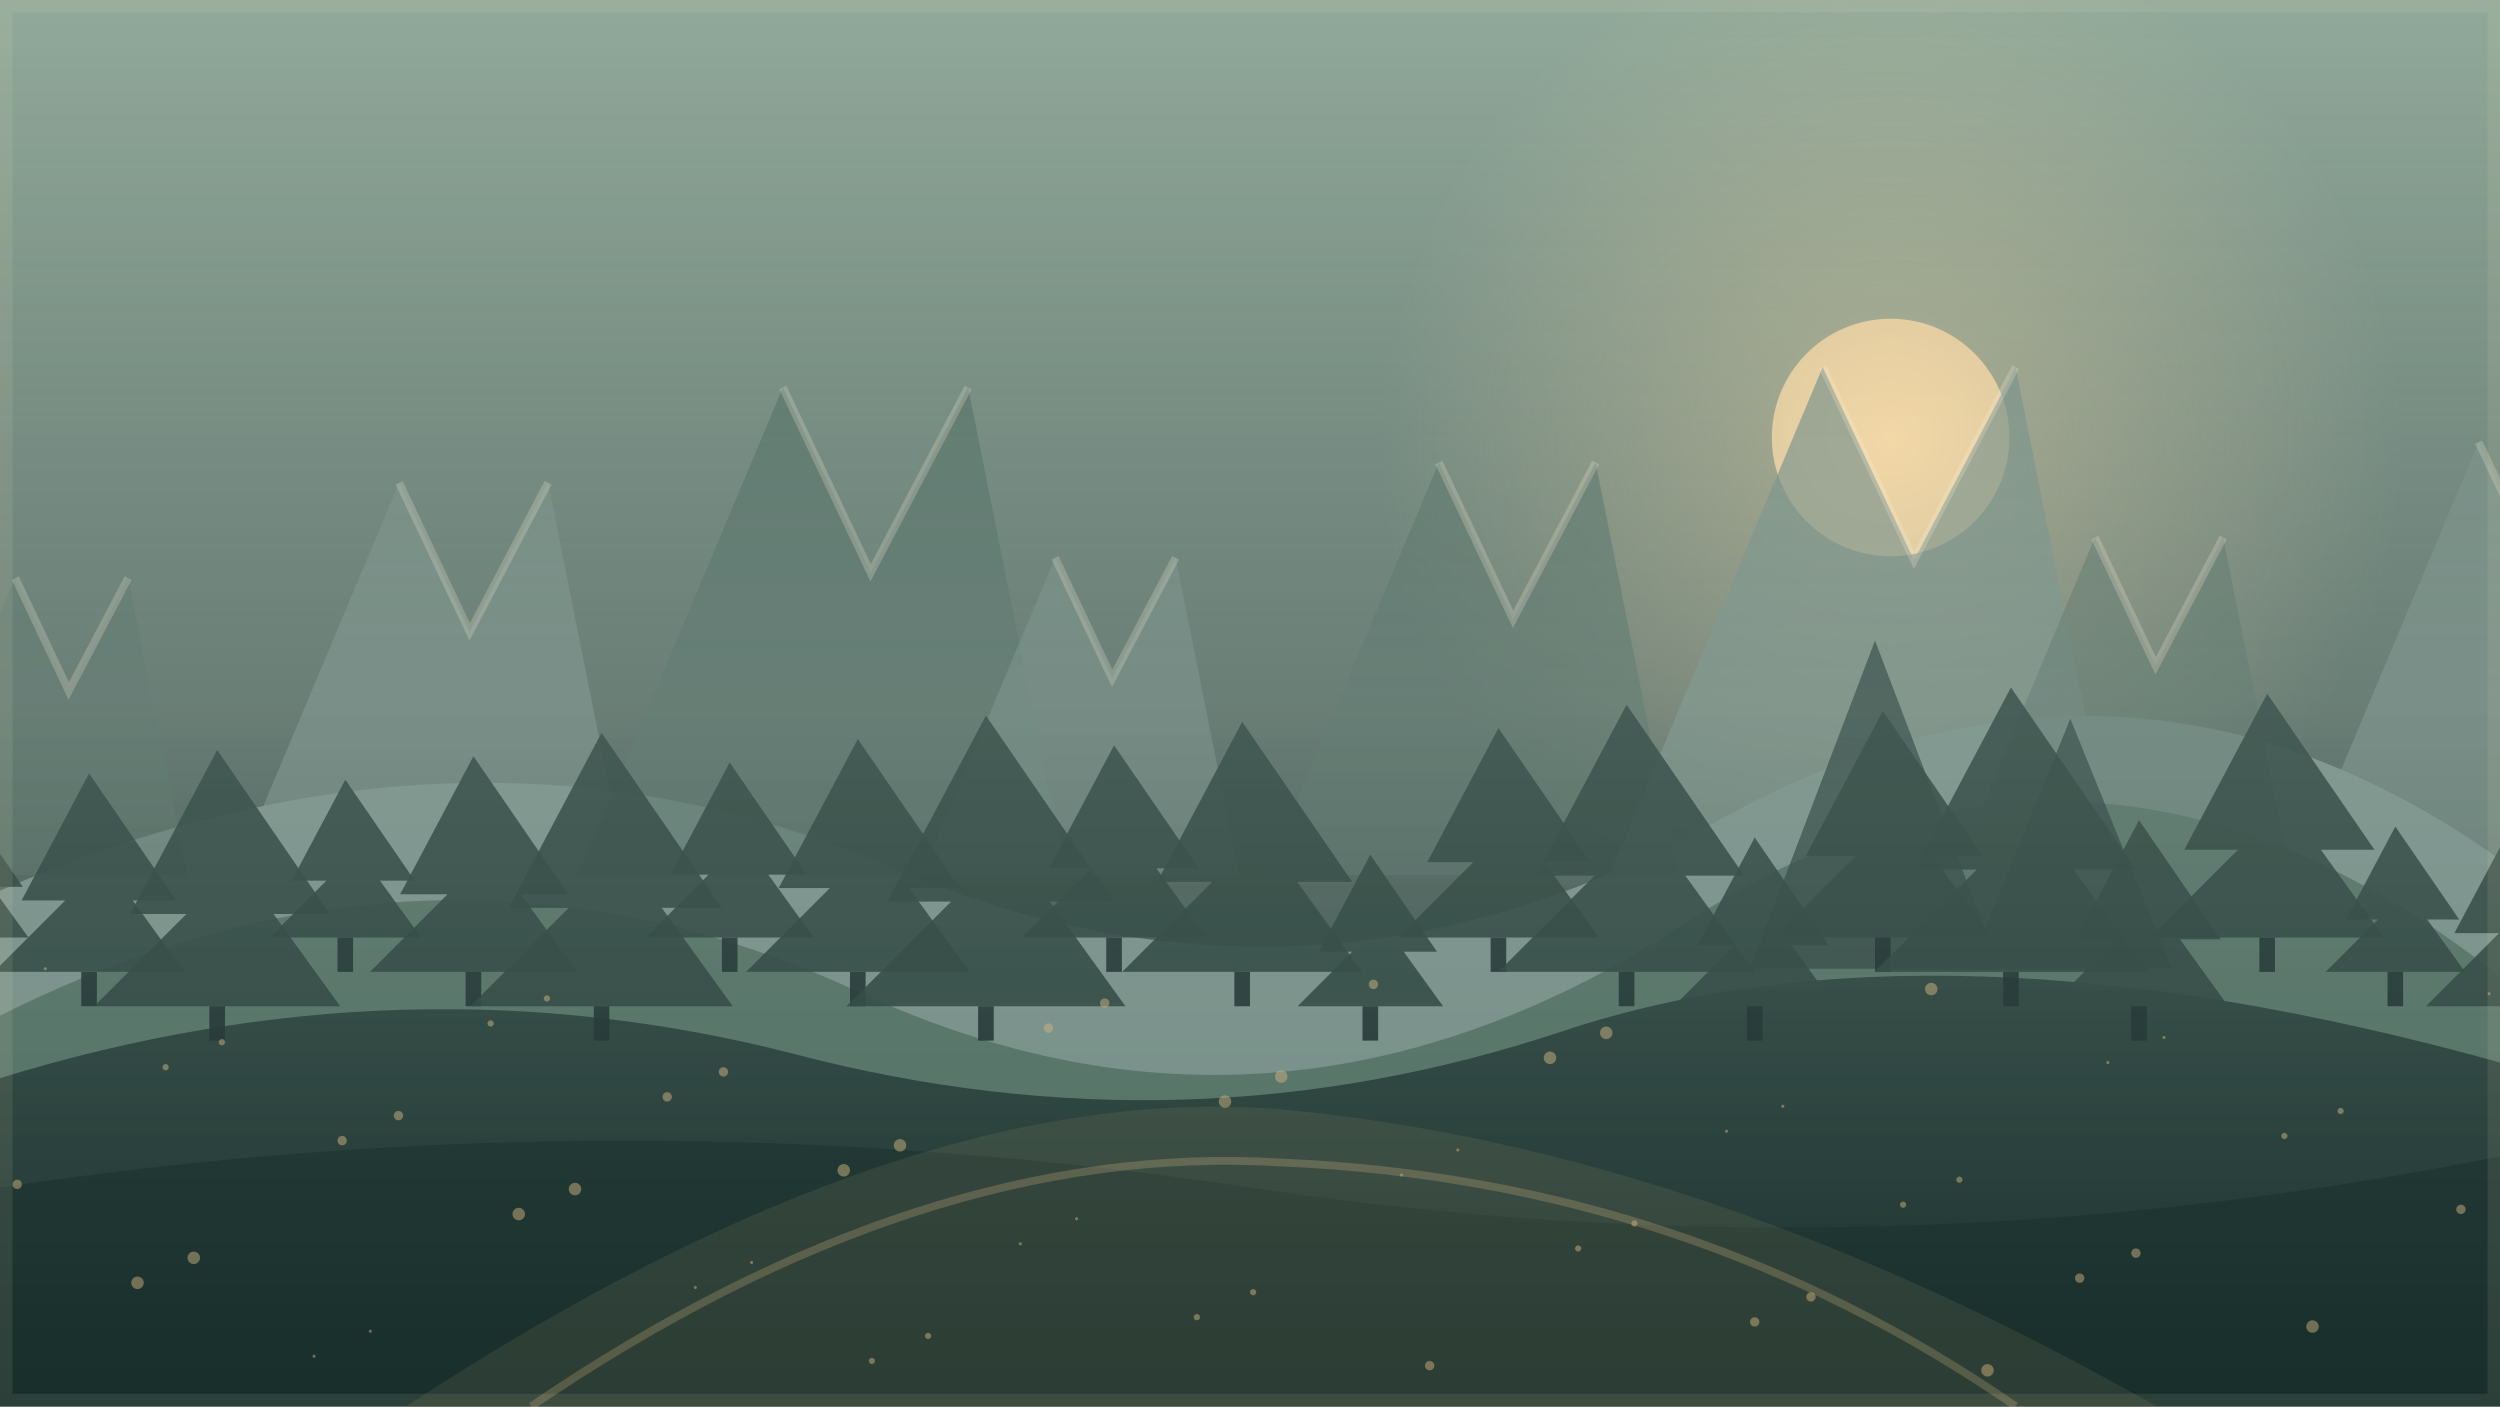
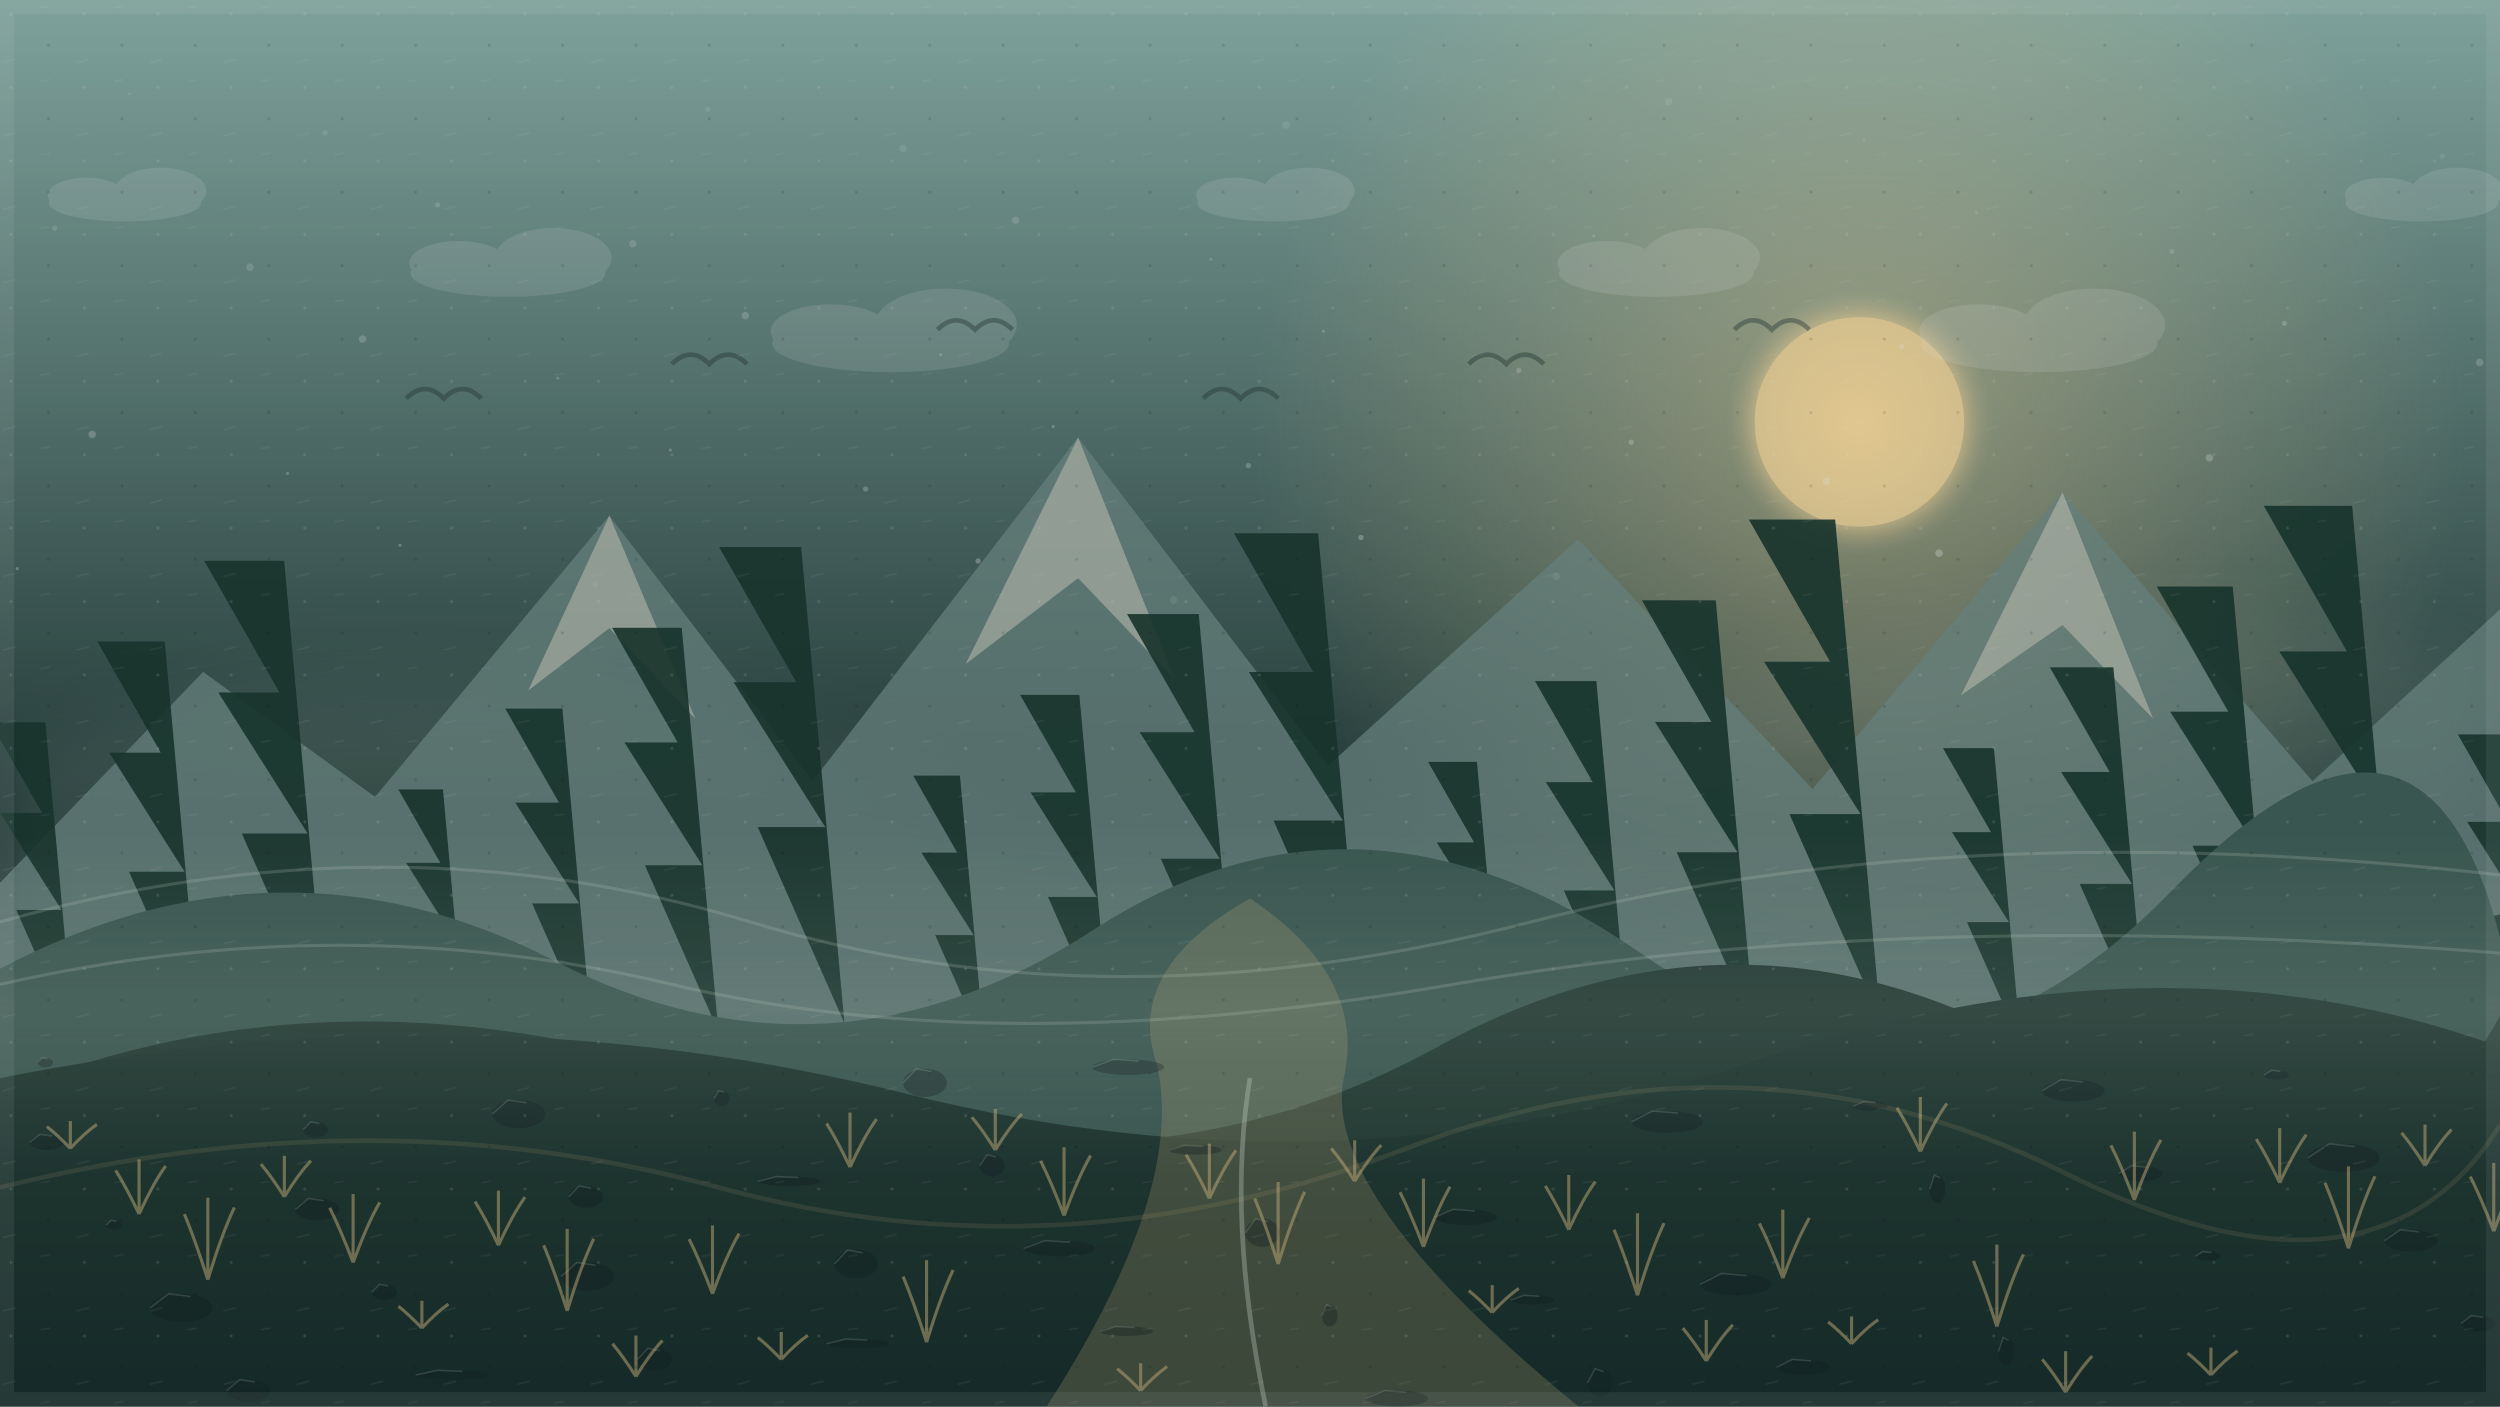
<svg xmlns="http://www.w3.org/2000/svg" viewBox="0 0 1600 900" width="1600" height="900">
  <defs>
-     <linearGradient id="sky" x2="0" y2="1">
-       <stop stop-color="#91a99a" />
+     <linearGradient id="e1sky" x2="0" y2="1">
+       <stop stop-color="#8eb4ad" />
+       <stop offset=".58" stop-color="#253e3b" />
      <stop offset="1" stop-color="#172e2b" />
    </linearGradient>
-     <radialGradient id="sun">
-       <stop stop-color="#f5d6a0" stop-opacity=".9" />
-       <stop offset=".24" stop-color="#f5d6a0" stop-opacity=".3" />
-       <stop offset="1" stop-color="#f5d6a0" stop-opacity="0" />
+     <radialGradient id="e1sun">
+       <stop stop-color="#ffe0a1" stop-opacity=".95" />
+       <stop offset=".22" stop-color="#ffe0a1" stop-opacity=".35" />
+       <stop offset="1" stop-color="#ffe0a1" stop-opacity="0" />
    </radialGradient>
-     <linearGradient id="floor" x2="0" y2="1">
-       <stop stop-color="#263f39" />
+     <linearGradient id="e1ground" x2="0" y2="1">
+       <stop stop-color="#263f38" />
      <stop offset="1" stop-color="#172e2b" />
    </linearGradient>
-     <linearGradient id="mist" x2="0" y2="1">
-       <stop stop-color="#fff" stop-opacity="0" />
-       <stop offset=".5" stop-color="#fff" stop-opacity=".13" />
-       <stop offset="1" stop-color="#fff" stop-opacity="0" />
+     <linearGradient id="e1mist" x2="0" y2="1">
+       <stop stop-color="#d8e6d8" stop-opacity="0" />
+       <stop offset=".5" stop-color="#d8e6d8" stop-opacity=".23" />
+       <stop offset="1" stop-color="#d8e6d8" stop-opacity="0" />
    </linearGradient>
-     <filter id="blur">
-       <feGaussianBlur stdDeviation="28" />
+     <filter id="e1blur">
+       <feGaussianBlur stdDeviation="24" />
    </filter>
+     <filter id="e1glow">
+       <feGaussianBlur stdDeviation="8" result="b" />
+       <feMerge>
+         <feMergeNode in="b" />
+         <feMergeNode in="SourceGraphic" />
+       </feMerge>
+     </filter>
+     <pattern id="e1grain" width="47" height="47" patternUnits="userSpaceOnUse">
+       <circle cx="7" cy="9" r="1" fill="#fff" opacity=".13" />
+       <circle cx="31" cy="29" r="1" fill="#000" opacity=".12" />
+       <path d="M2 40l8-2M26 5l6-1" stroke="#fff" opacity=".07" />
+     </pattern>
  </defs>
-   <rect width="1600" height="900" fill="url(#sky)" />
-   <circle cx="1210" cy="280" r="330" fill="url(#sun)" />
-   <circle cx="1210" cy="280" r="76" fill="#f5d6a0" opacity=".78" />
-   <path d="M0 570Q300 440 570 555T1100 525T1600 550V900H0Z" fill="#718b83" />
-   <path d="M-70 560l79.8-190 34.2 72.2 38-72.2 38 190z" fill="#4d6b60" opacity="0.48" />
-   <path d="M9.8 370l34.2 72.2 38-72.2" fill="none" stroke="#fff2d5" stroke-opacity=".22" stroke-width="5" />
-   <path d="M150 560l105.42-251 45.18 95.38 50.2-95.38 50.2 251z" fill="#718b83" opacity="0.58" />
-   <path d="M255.42 309l45.18 95.38 50.2-95.38" fill="none" stroke="#fff2d5" stroke-opacity=".22" stroke-width="5" />
-   <path d="M370 560l131.04-312 56.16 118.56 62.4-118.56 62.4 312z" fill="#4d6b60" opacity="0.68" />
-   <path d="M501.04 248l56.16 118.56 62.4-118.56" fill="none" stroke="#fff2d5" stroke-opacity=".22" stroke-width="5" />
-   <path d="M590 560l85.26-203 36.54 77.14 40.6-77.14 40.6 203z" fill="#718b83" opacity="0.48" />
-   <path d="M675.26 357l36.54 77.14 40.6-77.14" fill="none" stroke="#fff2d5" stroke-opacity=".22" stroke-width="5" />
-   <path d="M810 560l110.88-264 47.52 100.32 52.8-100.32 52.8 264z" fill="#4d6b60" opacity="0.58" />
-   <path d="M920.88 296l47.52 100.32 52.8-100.32" fill="none" stroke="#fff2d5" stroke-opacity=".22" stroke-width="5" />
-   <path d="M1030 560l136.5-325 58.5 123.5 65-123.5 65 325z" fill="#718b83" opacity="0.68" />
-   <path d="M1166.5 235l58.5 123.5 65-123.5" fill="none" stroke="#fff2d5" stroke-opacity=".22" stroke-width="5" />
-   <path d="M1250 560l90.72-216 38.88 82.08 43.2-82.08 43.2 216z" fill="#4d6b60" opacity="0.48" />
-   <path d="M1340.72 344l38.88 82.08 43.2-82.08" fill="none" stroke="#fff2d5" stroke-opacity=".22" stroke-width="5" />
-   <path d="M1470 560l116.34-277 49.86 105.26 55.4-105.26 55.4 277z" fill="#718b83" opacity="0.58" />
-   <path d="M1586.34 283l49.86 105.26 55.4-105.26" fill="none" stroke="#fff2d5" stroke-opacity=".22" stroke-width="5" />
-   <path d="M1690 560l141.96-338 60.84 128.44 67.6-128.44 67.6 338z" fill="#4d6b60" opacity="0.68" />
-   <path d="M1831.96 222l60.84 128.44 67.6-128.44" fill="none" stroke="#fff2d5" stroke-opacity=".22" stroke-width="5" />
-   <path d="M0 650Q280 510 550 635T1080 590T1600 625V900H0Z" fill="#4d6b60" opacity=".95" />
-   <g fill="#263f39" opacity=".75">
-     <path d="M1120 620l80-210 80 210z" />
-     <path d="M1260 620l65-160 65 160z" />
-   </g>
-   <path d="M0 690Q260 610 510 675T1000 660T1600 680V900H0Z" fill="url(#floor)" />
-   <g transform="translate(-25 600)" fill="#263f39" opacity=".9">
-     <path d="M0 -90L-30.6 -32.4h19.8L-43.2 0h86.4L19.8 -32.4h19.8z" />
-     <path d="M-5 0h10v22H-5z" fill="#172c2a" />
-   </g>
-   <g transform="translate(57 622)" fill="#263f39" opacity=".9">
-     <path d="M0 -127L-43.18 -45.72h27.94L-60.96 0h121.92L27.94 -45.72h27.94z" />
-     <path d="M-5 0h10v22H-5z" fill="#172c2a" />
-   </g>
-   <g transform="translate(139 644)" fill="#263f39" opacity=".9">
-     <path d="M0 -164L-55.76 -59.04h36.08L-78.72 0h157.44L36.08 -59.04h36.08z" />
-     <path d="M-5 0h10v22H-5z" fill="#172c2a" />
-   </g>
-   <g transform="translate(221 600)" fill="#263f39" opacity=".9">
-     <path d="M0 -101L-34.34 -36.36h22.22L-48.48 0h96.96L22.22 -36.36h22.22z" />
-     <path d="M-5 0h10v22H-5z" fill="#172c2a" />
-   </g>
-   <g transform="translate(303 622)" fill="#263f39" opacity=".9">
-     <path d="M0 -138L-46.92 -49.68h30.36L-66.24 0h132.48L30.36 -49.68h30.36z" />
-     <path d="M-5 0h10v22H-5z" fill="#172c2a" />
-   </g>
-   <g transform="translate(385 644)" fill="#263f39" opacity=".9">
-     <path d="M0 -175L-59.5 -63h38.5L-84 0h168L38.5 -63h38.5z" />
-     <path d="M-5 0h10v22H-5z" fill="#172c2a" />
-   </g>
-   <g transform="translate(467 600)" fill="#263f39" opacity=".9">
-     <path d="M0 -112L-38.08 -40.32h24.64L-53.76 0h107.52L24.64 -40.32h24.64z" />
-     <path d="M-5 0h10v22H-5z" fill="#172c2a" />
-   </g>
-   <g transform="translate(549 622)" fill="#263f39" opacity=".9">
-     <path d="M0 -149L-50.66 -53.64h32.78L-71.52 0h143.04L32.78 -53.64h32.78z" />
-     <path d="M-5 0h10v22H-5z" fill="#172c2a" />
-   </g>
-   <g transform="translate(631 644)" fill="#263f39" opacity=".9">
-     <path d="M0 -186L-63.24 -66.96h40.92L-89.28 0h178.56L40.92 -66.96h40.92z" />
-     <path d="M-5 0h10v22H-5z" fill="#172c2a" />
-   </g>
-   <g transform="translate(713 600)" fill="#263f39" opacity=".9">
-     <path d="M0 -123L-41.82 -44.28h27.06L-59.04 0h118.08L27.06 -44.28h27.06z" />
-     <path d="M-5 0h10v22H-5z" fill="#172c2a" />
-   </g>
-   <g transform="translate(795 622)" fill="#263f39" opacity=".9">
-     <path d="M0 -160L-54.4 -57.6h35.2L-76.8 0h153.6L35.2 -57.6h35.2z" />
-     <path d="M-5 0h10v22H-5z" fill="#172c2a" />
-   </g>
-   <g transform="translate(877 644)" fill="#263f39" opacity=".9">
-     <path d="M0 -97L-32.98 -34.92h21.34L-46.56 0h93.12L21.34 -34.92h21.34z" />
-     <path d="M-5 0h10v22H-5z" fill="#172c2a" />
-   </g>
-   <g transform="translate(959 600)" fill="#263f39" opacity=".9">
-     <path d="M0 -134L-45.56 -48.24h29.48L-64.32 0h128.64L29.48 -48.24h29.48z" />
-     <path d="M-5 0h10v22H-5z" fill="#172c2a" />
-   </g>
-   <g transform="translate(1041 622)" fill="#263f39" opacity=".9">
-     <path d="M0 -171L-58.14 -61.56h37.62L-82.08 0h164.16L37.62 -61.56h37.62z" />
-     <path d="M-5 0h10v22H-5z" fill="#172c2a" />
-   </g>
-   <g transform="translate(1123 644)" fill="#263f39" opacity=".9">
-     <path d="M0 -108L-36.72 -38.88h23.76L-51.84 0h103.68L23.76 -38.88h23.76z" />
-     <path d="M-5 0h10v22H-5z" fill="#172c2a" />
-   </g>
-   <g transform="translate(1205 600)" fill="#263f39" opacity=".9">
-     <path d="M0 -145L-49.3 -52.2h31.9L-69.6 0h139.2L31.9 -52.2h31.9z" />
-     <path d="M-5 0h10v22H-5z" fill="#172c2a" />
-   </g>
-   <g transform="translate(1287 622)" fill="#263f39" opacity=".9">
-     <path d="M0 -182L-61.88 -65.52h40.04L-87.36 0h174.72L40.04 -65.52h40.04z" />
-     <path d="M-5 0h10v22H-5z" fill="#172c2a" />
-   </g>
-   <g transform="translate(1369 644)" fill="#263f39" opacity=".9">
-     <path d="M0 -119L-40.46 -42.84h26.18L-57.12 0h114.24L26.18 -42.84h26.18z" />
-     <path d="M-5 0h10v22H-5z" fill="#172c2a" />
-   </g>
-   <g transform="translate(1451 600)" fill="#263f39" opacity=".9">
-     <path d="M0 -156L-53.04 -56.16h34.32L-74.88 0h149.76L34.32 -56.16h34.32z" />
-     <path d="M-5 0h10v22H-5z" fill="#172c2a" />
-   </g>
-   <g transform="translate(1533 622)" fill="#263f39" opacity=".9">
-     <path d="M0 -93L-31.62 -33.48h20.46L-44.64 0h89.28L20.46 -33.48h20.46z" />
-     <path d="M-5 0h10v22H-5z" fill="#172c2a" />
-   </g>
-   <g transform="translate(1615 644)" fill="#263f39" opacity=".9">
-     <path d="M0 -130L-44.2 -46.8h28.6L-62.4 0h124.8L28.6 -46.8h28.6z" />
-     <path d="M-5 0h10v22H-5z" fill="#172c2a" />
-   </g>
-   <g transform="translate(1697 600)" fill="#263f39" opacity=".9">
-     <path d="M0 -167L-56.78 -60.12h36.74L-80.16 0h160.32L36.74 -60.12h36.74z" />
-     <path d="M-5 0h10v22H-5z" fill="#172c2a" />
-   </g>
-   <path d="M0 760Q400 700 800 760T1600 740V900H0Z" fill="#172e2b" />
-   <path d="M260 900Q580 690 820 710Q1090 735 1380 900Z" fill="#c9ad78" opacity=".11" />
-   <path d="M340 900Q590 730 820 744Q1080 755 1290 900" fill="none" stroke="#c9ad78" stroke-opacity=".28" stroke-width="5" />
-   <g fill="#c9ad78" opacity=".5">
-     <circle cx="29" cy="620" r="1" />
-     <circle cx="142" cy="667" r="2" />
-     <circle cx="255" cy="714" r="3" />
-     <circle cx="368" cy="761" r="4" />
-     <circle cx="481" cy="808" r="1" />
-     <circle cx="594" cy="855" r="2" />
-     <circle cx="707" cy="642" r="3" />
-     <circle cx="820" cy="689" r="4" />
-     <circle cx="933" cy="736" r="1" />
-     <circle cx="1046" cy="783" r="2" />
-     <circle cx="1159" cy="830" r="3" />
-     <circle cx="1272" cy="877" r="4" />
-     <circle cx="1385" cy="664" r="1" />
-     <circle cx="1498" cy="711" r="2" />
-     <circle cx="11" cy="758" r="3" />
-     <circle cx="124" cy="805" r="4" />
-     <circle cx="237" cy="852" r="1" />
-     <circle cx="350" cy="639" r="2" />
-     <circle cx="463" cy="686" r="3" />
-     <circle cx="576" cy="733" r="4" />
-     <circle cx="689" cy="780" r="1" />
-     <circle cx="802" cy="827" r="2" />
-     <circle cx="915" cy="874" r="3" />
-     <circle cx="1028" cy="661" r="4" />
-     <circle cx="1141" cy="708" r="1" />
-     <circle cx="1254" cy="755" r="2" />
-     <circle cx="1367" cy="802" r="3" />
-     <circle cx="1480" cy="849" r="4" />
-     <circle cx="1593" cy="636" r="1" />
-     <circle cx="106" cy="683" r="2" />
-     <circle cx="219" cy="730" r="3" />
-     <circle cx="332" cy="777" r="4" />
-     <circle cx="445" cy="824" r="1" />
-     <circle cx="558" cy="871" r="2" />
-     <circle cx="671" cy="658" r="3" />
-     <circle cx="784" cy="705" r="4" />
-     <circle cx="897" cy="752" r="1" />
-     <circle cx="1010" cy="799" r="2" />
-     <circle cx="1123" cy="846" r="3" />
-     <circle cx="1236" cy="633" r="4" />
-     <circle cx="1349" cy="680" r="1" />
-     <circle cx="1462" cy="727" r="2" />
-     <circle cx="1575" cy="774" r="3" />
-     <circle cx="88" cy="821" r="4" />
-     <circle cx="201" cy="868" r="1" />
-     <circle cx="314" cy="655" r="2" />
-     <circle cx="427" cy="702" r="3" />
-     <circle cx="540" cy="749" r="4" />
-     <circle cx="653" cy="796" r="1" />
-     <circle cx="766" cy="843" r="2" />
-     <circle cx="879" cy="630" r="3" />
-     <circle cx="992" cy="677" r="4" />
-     <circle cx="1105" cy="724" r="1" />
-     <circle cx="1218" cy="771" r="2" />
-     <circle cx="1331" cy="818" r="3" />
-   </g>
-   <rect width="1600" height="900" fill="url(#mist)" />
-   <path d="M0 0H1600V900H0Z" fill="none" stroke="#f2dfbd" stroke-opacity=".1" stroke-width="16" />
+   <rect width="1600" height="900" fill="url(#e1sky)" />
+   <circle cx="1190" cy="270" r="390" fill="url(#e1sun)" />
+   <circle cx="1190" cy="270" r="67" fill="#ffe0a1" opacity=".78" filter="url(#e1glow)" />
+   <g transform="translate(80 130) scale(0.65)" fill="#fff" opacity=".13">
+     <ellipse cx="0" cy="0" rx="75" ry="18" />
+     <ellipse cx="35" cy="-12" rx="45" ry="23" />
+     <ellipse cx="-38" cy="-8" rx="38" ry="17" />
+   </g>
+   <g transform="translate(325 175) scale(0.83)" fill="#fff" opacity=".13">
+     <ellipse cx="0" cy="0" rx="75" ry="18" />
+     <ellipse cx="35" cy="-12" rx="45" ry="23" />
+     <ellipse cx="-38" cy="-8" rx="38" ry="17" />
+   </g>
+   <g transform="translate(570 220) scale(1.01)" fill="#fff" opacity=".13">
+     <ellipse cx="0" cy="0" rx="75" ry="18" />
+     <ellipse cx="35" cy="-12" rx="45" ry="23" />
+     <ellipse cx="-38" cy="-8" rx="38" ry="17" />
+   </g>
+   <g transform="translate(815 130) scale(0.65)" fill="#fff" opacity=".13">
+     <ellipse cx="0" cy="0" rx="75" ry="18" />
+     <ellipse cx="35" cy="-12" rx="45" ry="23" />
+     <ellipse cx="-38" cy="-8" rx="38" ry="17" />
+   </g>
+   <g transform="translate(1060 175) scale(0.83)" fill="#fff" opacity=".13">
+     <ellipse cx="0" cy="0" rx="75" ry="18" />
+     <ellipse cx="35" cy="-12" rx="45" ry="23" />
+     <ellipse cx="-38" cy="-8" rx="38" ry="17" />
+   </g>
+   <g transform="translate(1305 220) scale(1.01)" fill="#fff" opacity=".13">
+     <ellipse cx="0" cy="0" rx="75" ry="18" />
+     <ellipse cx="35" cy="-12" rx="45" ry="23" />
+     <ellipse cx="-38" cy="-8" rx="38" ry="17" />
+   </g>
+   <g transform="translate(1550 130) scale(0.65)" fill="#fff" opacity=".13">
+     <ellipse cx="0" cy="0" rx="75" ry="18" />
+     <ellipse cx="35" cy="-12" rx="45" ry="23" />
+     <ellipse cx="-38" cy="-8" rx="38" ry="17" />
+   </g>
+   <circle cx="83" cy="60" r="1" fill="#fff" opacity="0.12" />
+   <circle cx="280" cy="131" r="1.7" fill="#fff" opacity="0.165" />
+   <circle cx="477" cy="202" r="2.4" fill="#fff" opacity="0.21" />
+   <circle cx="674" cy="273" r="1" fill="#fff" opacity="0.255" />
+   <circle cx="871" cy="344" r="1.7" fill="#fff" opacity="0.3" />
+   <circle cx="1068" cy="65" r="2.4" fill="#fff" opacity="0.12" />
+   <circle cx="1265" cy="136" r="1" fill="#fff" opacity="0.165" />
+   <circle cx="1462" cy="207" r="1.7" fill="#fff" opacity="0.21" />
+   <circle cx="59" cy="278" r="2.4" fill="#fff" opacity="0.255" />
+   <circle cx="256" cy="349" r="1" fill="#fff" opacity="0.3" />
+   <circle cx="453" cy="70" r="1.7" fill="#fff" opacity="0.12" />
+   <circle cx="650" cy="141" r="2.4" fill="#fff" opacity="0.165" />
+   <circle cx="847" cy="212" r="1" fill="#fff" opacity="0.21" />
+   <circle cx="1044" cy="283" r="1.7" fill="#fff" opacity="0.255" />
+   <circle cx="1241" cy="354" r="2.4" fill="#fff" opacity="0.3" />
+   <circle cx="1438" cy="75" r="1" fill="#fff" opacity="0.12" />
+   <circle cx="35" cy="146" r="1.7" fill="#fff" opacity="0.165" />
+   <circle cx="232" cy="217" r="2.4" fill="#fff" opacity="0.21" />
+   <circle cx="429" cy="288" r="1" fill="#fff" opacity="0.255" />
+   <circle cx="626" cy="359" r="1.7" fill="#fff" opacity="0.3" />
+   <circle cx="823" cy="80" r="2.4" fill="#fff" opacity="0.12" />
+   <circle cx="1020" cy="151" r="1" fill="#fff" opacity="0.165" />
+   <circle cx="1217" cy="222" r="1.7" fill="#fff" opacity="0.21" />
+   <circle cx="1414" cy="293" r="2.4" fill="#fff" opacity="0.255" />
+   <circle cx="11" cy="364" r="1" fill="#fff" opacity="0.3" />
+   <circle cx="208" cy="85" r="1.7" fill="#fff" opacity="0.12" />
+   <circle cx="405" cy="156" r="2.4" fill="#fff" opacity="0.165" />
+   <circle cx="602" cy="227" r="1" fill="#fff" opacity="0.21" />
+   <circle cx="799" cy="298" r="1.7" fill="#fff" opacity="0.255" />
+   <circle cx="996" cy="369" r="2.4" fill="#fff" opacity="0.3" />
+   <circle cx="1193" cy="90" r="1" fill="#fff" opacity="0.12" />
+   <circle cx="1390" cy="161" r="1.7" fill="#fff" opacity="0.165" />
+   <circle cx="1587" cy="232" r="2.4" fill="#fff" opacity="0.21" />
+   <circle cx="184" cy="303" r="1" fill="#fff" opacity="0.255" />
+   <circle cx="381" cy="374" r="1.7" fill="#fff" opacity="0.3" />
+   <circle cx="578" cy="95" r="2.4" fill="#fff" opacity="0.12" />
+   <circle cx="775" cy="166" r="1" fill="#fff" opacity="0.165" />
+   <circle cx="972" cy="237" r="1.7" fill="#fff" opacity="0.21" />
+   <circle cx="1169" cy="308" r="2.4" fill="#fff" opacity="0.255" />
+   <circle cx="1366" cy="379" r="1" fill="#fff" opacity="0.3" />
+   <circle cx="1563" cy="100" r="1.7" fill="#fff" opacity="0.12" />
+   <circle cx="160" cy="171" r="2.4" fill="#fff" opacity="0.165" />
+   <circle cx="357" cy="242" r="1" fill="#fff" opacity="0.21" />
+   <circle cx="554" cy="313" r="1.7" fill="#fff" opacity="0.255" />
+   <circle cx="751" cy="384" r="2.4" fill="#fff" opacity="0.3" />
+   <path d="M260 255q12 -12 24 0q12 -12 24 0" fill="none" stroke="#263a38" stroke-width="3" opacity=".42" />
+   <path d="M430 233q12 -12 24 0q12 -12 24 0" fill="none" stroke="#263a38" stroke-width="3" opacity=".42" />
+   <path d="M600 211q12 -12 24 0q12 -12 24 0" fill="none" stroke="#263a38" stroke-width="3" opacity=".42" />
+   <path d="M770 255q12 -12 24 0q12 -12 24 0" fill="none" stroke="#263a38" stroke-width="3" opacity=".42" />
+   <path d="M940 233q12 -12 24 0q12 -12 24 0" fill="none" stroke="#263a38" stroke-width="3" opacity=".42" />
+   <path d="M1110 211q12 -12 24 0q12 -12 24 0" fill="none" stroke="#263a38" stroke-width="3" opacity=".42" />
+   <path d="M0 490Q260 390 520 480T1050 460T1600 430V690H0Z" fill="#d8e6d8" opacity=".12" filter="url(#e1blur)" />
+   <path d="M0 565L130 430 240 510 390 330 520 500 690 280 850 490 1010 345 1160 505 1320 315 1480 500 1600 390V900H0Z" fill="#718e89" opacity=".74" />
+   <path d="M390 330l-52 112 52-40 55 58-55-130M690 280l-72 145 72-55 62 65-62-155M1320 315l-65 130 65-45 58 60-58-145" fill="#f4ead8" opacity=".42" />
+   <g opacity=".9">
+     <path d="M0 625Q190 530 360 625T710 610T1060 625T1600 585V900H0Z" fill="#203d34" />
+     <g fill="#18372f">
+       <path d="M-25 690l-36.8 -83.2l22.4 0l-30.4 -48l20.8 0l-25.6 -44.8l27.2 0l16 176z" />
+       <path d="M58 690l-47.61 -107.64l28.98 0l-39.33 -62.1l26.91 0l-33.12 -57.96l35.19 0l20.7 227.7z" />
+       <path d="M141 690l-58.42 -132.08l35.56 0l-48.26 -76.2l33.02 0l-40.64 -71.12l43.18 0l25.4 279.4z" />
+       <path d="M224 690l-69.23 -156.52l42.14 0l-57.19 -90.3l39.13 0l-48.16 -84.28l51.17 0l30.1 331.1z" />
+       <path d="M307 690l-38.64 -87.36l23.52 0l-31.92 -50.4l21.84 0l-26.88 -47.04l28.56 0l16.8 184.8z" />
+       <path d="M390 690l-49.45 -111.8l30.1 0l-40.85 -64.5l27.95 0l-34.4 -60.2l36.55 0l21.5 236.5z" />
+       <path d="M473 690l-60.26 -136.24l36.68 0l-49.78 -78.6l34.06 0l-41.92 -73.36l44.54 0l26.2 288.2z" />
+       <path d="M556 690l-71.07 -160.68l43.26 0l-58.71 -92.7l40.17 0l-49.44 -86.52l52.53 0l30.9 339.9z" />
+       <path d="M639 690l-40.48 -91.52l24.64 0l-33.44 -52.8l22.88 0l-28.16 -49.28l29.92 0l17.6 193.6z" />
+       <path d="M722 690l-51.29 -115.96l31.22 0l-42.37 -66.9l28.99 0l-35.68 -62.44l37.91 0l22.3 245.3z" />
+       <path d="M805 690l-62.1 -140.4l37.8 0l-51.3 -81l35.1 0l-43.2 -75.6l45.9 0l27 297z" />
+       <path d="M888 690l-72.91 -164.84l44.38 0l-60.23 -95.1l41.21 0l-50.72 -88.76l53.89 0l31.7 348.7z" />
+       <path d="M971 690l-42.32 -95.68l25.76 0l-34.96 -55.2l23.92 0l-29.44 -51.52l31.28 0l18.4 202.4z" />
+       <path d="M1054 690l-53.13 -120.12l32.34 0l-43.89 -69.3l30.03 0l-36.96 -64.68l39.27 0l23.1 254.1z" />
+       <path d="M1137 690l-63.94 -144.56l38.92 0l-52.82 -83.4l36.14 0l-44.48 -77.84l47.26 0l27.8 305.8z" />
+       <path d="M1220 690l-74.75 -169l45.5 0l-61.75 -97.5l42.25 0l-52 -91l55.25 0l32.5 357.5z" />
+       <path d="M1303 690l-44.16 -99.84l26.88 0l-36.48 -57.6l24.96 0l-30.72 -53.76l32.64 0l19.2 211.2z" />
+       <path d="M1386 690l-54.97 -124.28l33.46 0l-45.41 -71.7l31.07 0l-38.24 -66.92l40.63 0l23.9 262.9z" />
+       <path d="M1469 690l-65.78 -148.72l40.04 0l-54.34 -85.8l37.18 0l-45.76 -80.08l48.62 0l28.6 314.6z" />
+       <path d="M1552 690l-76.59 -173.16l46.62 0l-63.27 -99.9l43.29 0l-53.28 -93.24l56.61 0l33.3 366.3z" />
+       <path d="M1635 690l-46 -104l28 0l-38 -60l26 0l-32 -56l34 0l20 220z" />
+       <path d="M1718 690l-56.81 -128.44l34.58 0l-46.93 -74.1l32.11 0l-39.52 -69.16l41.99 0l24.7 271.7z" />
+     </g>
+   </g>
+   <path d="M0 620Q180 525 355 615T700 595T1050 610T1390 570T1600 600V900H0Z" fill="#405f58" />
+   <path d="M0 700Q220 610 470 695T920 670T1320 680T1600 650V900H0Z" fill="#263f38" />
+   <path d="M0 690Q300 630 580 700T1120 680T1600 670V900H0Z" fill="url(#e1ground)" />
+   <path d="M670 900Q760 760 740 680Q720 620 800 575Q875 625 860 690Q845 765 1010 900Z" fill="#d9bd83" opacity=".22" />
+   <path d="M810 900Q785 780 800 690" stroke="#d8e6d8" stroke-width="3" opacity=".35" fill="none" />
+   <path d="M0 760Q240 700 460 760T900 735T1320 750T1600 720" fill="none" stroke="#d9bd83" stroke-opacity=".13" stroke-width="3" />
+   <ellipse cx="29" cy="680" rx="5" ry="3" fill="#101c20" opacity=".35" />
+   <path d="M24 680l3 -3l3.5 0.6" stroke="#d8e6d8" opacity=".18" fill="none" />
+   <ellipse cx="202" cy="723" rx="8" ry="5" fill="#101c20" opacity=".35" />
+   <path d="M194 723l4.8 -5l5.6 1" stroke="#d8e6d8" opacity=".18" fill="none" />
+   <ellipse cx="375" cy="766" rx="11" ry="7" fill="#101c20" opacity=".35" />
+   <path d="M364 766l6.6 -7l7.7 1.4" stroke="#d8e6d8" opacity=".18" fill="none" />
+   <ellipse cx="548" cy="809" rx="14" ry="9" fill="#101c20" opacity=".35" />
+   <path d="M534 809l8.4 -9l9.8 1.8" stroke="#d8e6d8" opacity=".18" fill="none" />
+   <ellipse cx="721" cy="852" rx="17" ry="3" fill="#101c20" opacity=".35" />
+   <path d="M704 852l10.2 -3l11.9 0.6" stroke="#d8e6d8" opacity=".18" fill="none" />
+   <ellipse cx="894" cy="895" rx="20" ry="5" fill="#101c20" opacity=".35" />
+   <path d="M874 895l12 -5l14 1" stroke="#d8e6d8" opacity=".18" fill="none" />
+   <ellipse cx="1067" cy="718" rx="23" ry="7" fill="#101c20" opacity=".35" />
+   <path d="M1044 718l13.8 -7l16.1 1.4" stroke="#d8e6d8" opacity=".18" fill="none" />
+   <ellipse cx="1240" cy="761" rx="5" ry="9" fill="#101c20" opacity=".35" />
+   <path d="M1235 761l3 -9l3.5 1.8" stroke="#d8e6d8" opacity=".18" fill="none" />
+   <ellipse cx="1413" cy="804" rx="8" ry="3" fill="#101c20" opacity=".35" />
+   <path d="M1405 804l4.8 -3l5.6 0.6" stroke="#d8e6d8" opacity=".18" fill="none" />
+   <ellipse cx="1586" cy="847" rx="11" ry="5" fill="#101c20" opacity=".35" />
+   <path d="M1575 847l6.6 -5l7.7 1" stroke="#d8e6d8" opacity=".18" fill="none" />
+   <ellipse cx="159" cy="890" rx="14" ry="7" fill="#101c20" opacity=".35" />
+   <path d="M145 890l8.4 -7l9.8 1.4" stroke="#d8e6d8" opacity=".18" fill="none" />
+   <ellipse cx="332" cy="713" rx="17" ry="9" fill="#101c20" opacity=".35" />
+   <path d="M315 713l10.2 -9l11.9 1.8" stroke="#d8e6d8" opacity=".18" fill="none" />
+   <ellipse cx="505" cy="756" rx="20" ry="3" fill="#101c20" opacity=".35" />
+   <path d="M485 756l12 -3l14 0.6" stroke="#d8e6d8" opacity=".18" fill="none" />
+   <ellipse cx="678" cy="799" rx="23" ry="5" fill="#101c20" opacity=".35" />
+   <path d="M655 799l13.8 -5l16.1 1" stroke="#d8e6d8" opacity=".18" fill="none" />
+   <ellipse cx="851" cy="842" rx="5" ry="7" fill="#101c20" opacity=".35" />
+   <path d="M846 842l3 -7l3.5 1.4" stroke="#d8e6d8" opacity=".18" fill="none" />
+   <ellipse cx="1024" cy="885" rx="8" ry="9" fill="#101c20" opacity=".35" />
+   <path d="M1016 885l4.8 -9l5.6 1.8" stroke="#d8e6d8" opacity=".18" fill="none" />
+   <ellipse cx="1197" cy="708" rx="11" ry="3" fill="#101c20" opacity=".35" />
+   <path d="M1186 708l6.6 -3l7.7 0.6" stroke="#d8e6d8" opacity=".18" fill="none" />
+   <ellipse cx="1370" cy="751" rx="14" ry="5" fill="#101c20" opacity=".35" />
+   <path d="M1356 751l8.4 -5l9.8 1" stroke="#d8e6d8" opacity=".18" fill="none" />
+   <ellipse cx="1543" cy="794" rx="17" ry="7" fill="#101c20" opacity=".35" />
+   <path d="M1526 794l10.2 -7l11.9 1.4" stroke="#d8e6d8" opacity=".18" fill="none" />
+   <ellipse cx="116" cy="837" rx="20" ry="9" fill="#101c20" opacity=".35" />
+   <path d="M96 837l12 -9l14 1.8" stroke="#d8e6d8" opacity=".18" fill="none" />
+   <ellipse cx="289" cy="880" rx="23" ry="3" fill="#101c20" opacity=".35" />
+   <path d="M266 880l13.8 -3l16.1 0.6" stroke="#d8e6d8" opacity=".18" fill="none" />
+   <ellipse cx="462" cy="703" rx="5" ry="5" fill="#101c20" opacity=".35" />
+   <path d="M457 703l3 -5l3.5 1" stroke="#d8e6d8" opacity=".18" fill="none" />
+   <ellipse cx="635" cy="746" rx="8" ry="7" fill="#101c20" opacity=".35" />
+   <path d="M627 746l4.8 -7l5.6 1.4" stroke="#d8e6d8" opacity=".18" fill="none" />
+   <ellipse cx="808" cy="789" rx="11" ry="9" fill="#101c20" opacity=".35" />
+   <path d="M797 789l6.6 -9l7.7 1.8" stroke="#d8e6d8" opacity=".18" fill="none" />
+   <ellipse cx="981" cy="832" rx="14" ry="3" fill="#101c20" opacity=".35" />
+   <path d="M967 832l8.4 -3l9.8 0.6" stroke="#d8e6d8" opacity=".18" fill="none" />
+   <ellipse cx="1154" cy="875" rx="17" ry="5" fill="#101c20" opacity=".35" />
+   <path d="M1137 875l10.2 -5l11.9 1" stroke="#d8e6d8" opacity=".18" fill="none" />
+   <ellipse cx="1327" cy="698" rx="20" ry="7" fill="#101c20" opacity=".35" />
+   <path d="M1307 698l12 -7l14 1.4" stroke="#d8e6d8" opacity=".18" fill="none" />
+   <ellipse cx="1500" cy="741" rx="23" ry="9" fill="#101c20" opacity=".35" />
+   <path d="M1477 741l13.8 -9l16.1 1.8" stroke="#d8e6d8" opacity=".18" fill="none" />
+   <ellipse cx="73" cy="784" rx="5" ry="3" fill="#101c20" opacity=".35" />
+   <path d="M68 784l3 -3l3.5 0.6" stroke="#d8e6d8" opacity=".18" fill="none" />
+   <ellipse cx="246" cy="827" rx="8" ry="5" fill="#101c20" opacity=".35" />
+   <path d="M238 827l4.8 -5l5.6 1" stroke="#d8e6d8" opacity=".18" fill="none" />
+   <ellipse cx="419" cy="870" rx="11" ry="7" fill="#101c20" opacity=".35" />
+   <path d="M408 870l6.6 -7l7.7 1.4" stroke="#d8e6d8" opacity=".18" fill="none" />
+   <ellipse cx="592" cy="693" rx="14" ry="9" fill="#101c20" opacity=".35" />
+   <path d="M578 693l8.4 -9l9.8 1.8" stroke="#d8e6d8" opacity=".18" fill="none" />
+   <ellipse cx="765" cy="736" rx="17" ry="3" fill="#101c20" opacity=".35" />
+   <path d="M748 736l10.2 -3l11.9 0.6" stroke="#d8e6d8" opacity=".18" fill="none" />
+   <ellipse cx="938" cy="779" rx="20" ry="5" fill="#101c20" opacity=".35" />
+   <path d="M918 779l12 -5l14 1" stroke="#d8e6d8" opacity=".18" fill="none" />
+   <ellipse cx="1111" cy="822" rx="23" ry="7" fill="#101c20" opacity=".35" />
+   <path d="M1088 822l13.8 -7l16.1 1.4" stroke="#d8e6d8" opacity=".18" fill="none" />
+   <ellipse cx="1284" cy="865" rx="5" ry="9" fill="#101c20" opacity=".35" />
+   <path d="M1279 865l3 -9l3.5 1.8" stroke="#d8e6d8" opacity=".18" fill="none" />
+   <ellipse cx="1457" cy="688" rx="8" ry="3" fill="#101c20" opacity=".35" />
+   <path d="M1449 688l4.8 -3l5.6 0.6" stroke="#d8e6d8" opacity=".18" fill="none" />
+   <ellipse cx="30" cy="731" rx="11" ry="5" fill="#101c20" opacity=".35" />
+   <path d="M19 731l6.6 -5l7.7 1" stroke="#d8e6d8" opacity=".18" fill="none" />
+   <ellipse cx="203" cy="774" rx="14" ry="7" fill="#101c20" opacity=".35" />
+   <path d="M189 774l8.4 -7l9.8 1.4" stroke="#d8e6d8" opacity=".18" fill="none" />
+   <ellipse cx="376" cy="817" rx="17" ry="9" fill="#101c20" opacity=".35" />
+   <path d="M359 817l10.2 -9l11.9 1.8" stroke="#d8e6d8" opacity=".18" fill="none" />
+   <ellipse cx="549" cy="860" rx="20" ry="3" fill="#101c20" opacity=".35" />
+   <path d="M529 860l12 -3l14 0.6" stroke="#d8e6d8" opacity=".18" fill="none" />
+   <ellipse cx="722" cy="683" rx="23" ry="5" fill="#101c20" opacity=".35" />
+   <path d="M699 683l13.8 -5l16.1 1" stroke="#d8e6d8" opacity=".18" fill="none" />
+   <g stroke="#d9bd83" stroke-width="2" opacity=".5">
+     <path d="M45 735q-8 -8.4 -15 -14M45 735q9 -9.8 17 -15.4M45 735v-17.5" />
+   </g>
+   <g stroke="#d9bd83" stroke-width="2" opacity=".5">
+     <path d="M182 766q-8 -12.6 -15 -21M182 766q9 -14.7 17 -23.1M182 766v-26.25" />
+   </g>
+   <g stroke="#d9bd83" stroke-width="2" opacity=".5">
+     <path d="M319 797q-8 -16.8 -15 -28M319 797q9 -19.6 17 -30.8M319 797v-35" />
+   </g>
+   <g stroke="#d9bd83" stroke-width="2" opacity=".5">
+     <path d="M456 828q-8 -21 -15 -35M456 828q9 -24.5 17 -38.5M456 828v-43.75" />
+   </g>
+   <g stroke="#d9bd83" stroke-width="2" opacity=".5">
+     <path d="M593 859q-8 -25.2 -15 -42M593 859q9 -29.4 17 -46.2M593 859v-52.5" />
+   </g>
+   <g stroke="#d9bd83" stroke-width="2" opacity=".5">
+     <path d="M730 890q-8 -8.4 -15 -14M730 890q9 -9.8 17 -15.4M730 890v-17.5" />
+   </g>
+   <g stroke="#d9bd83" stroke-width="2" opacity=".5">
+     <path d="M867 756q-8 -12.6 -15 -21M867 756q9 -14.7 17 -23.1M867 756v-26.25" />
+   </g>
+   <g stroke="#d9bd83" stroke-width="2" opacity=".5">
+     <path d="M1004 787q-8 -16.8 -15 -28M1004 787q9 -19.6 17 -30.8M1004 787v-35" />
+   </g>
+   <g stroke="#d9bd83" stroke-width="2" opacity=".5">
+     <path d="M1141 818q-8 -21 -15 -35M1141 818q9 -24.5 17 -38.5M1141 818v-43.75" />
+   </g>
+   <g stroke="#d9bd83" stroke-width="2" opacity=".5">
+     <path d="M1278 849q-8 -25.2 -15 -42M1278 849q9 -29.4 17 -46.2M1278 849v-52.5" />
+   </g>
+   <g stroke="#d9bd83" stroke-width="2" opacity=".5">
+     <path d="M1415 880q-8 -8.4 -15 -14M1415 880q9 -9.8 17 -15.4M1415 880v-17.5" />
+   </g>
+   <g stroke="#d9bd83" stroke-width="2" opacity=".5">
+     <path d="M1552 746q-8 -12.6 -15 -21M1552 746q9 -14.7 17 -23.1M1552 746v-26.25" />
+   </g>
+   <g stroke="#d9bd83" stroke-width="2" opacity=".5">
+     <path d="M89 777q-8 -16.8 -15 -28M89 777q9 -19.6 17 -30.8M89 777v-35" />
+   </g>
+   <g stroke="#d9bd83" stroke-width="2" opacity=".5">
+     <path d="M226 808q-8 -21 -15 -35M226 808q9 -24.5 17 -38.5M226 808v-43.75" />
+   </g>
+   <g stroke="#d9bd83" stroke-width="2" opacity=".5">
+     <path d="M363 839q-8 -25.2 -15 -42M363 839q9 -29.4 17 -46.2M363 839v-52.5" />
+   </g>
+   <g stroke="#d9bd83" stroke-width="2" opacity=".5">
+     <path d="M500 870q-8 -8.4 -15 -14M500 870q9 -9.8 17 -15.4M500 870v-17.5" />
+   </g>
+   <g stroke="#d9bd83" stroke-width="2" opacity=".5">
+     <path d="M637 736q-8 -12.6 -15 -21M637 736q9 -14.7 17 -23.1M637 736v-26.25" />
+   </g>
+   <g stroke="#d9bd83" stroke-width="2" opacity=".5">
+     <path d="M774 767q-8 -16.8 -15 -28M774 767q9 -19.6 17 -30.8M774 767v-35" />
+   </g>
+   <g stroke="#d9bd83" stroke-width="2" opacity=".5">
+     <path d="M911 798q-8 -21 -15 -35M911 798q9 -24.5 17 -38.5M911 798v-43.75" />
+   </g>
+   <g stroke="#d9bd83" stroke-width="2" opacity=".5">
+     <path d="M1048 829q-8 -25.2 -15 -42M1048 829q9 -29.4 17 -46.2M1048 829v-52.5" />
+   </g>
+   <g stroke="#d9bd83" stroke-width="2" opacity=".5">
+     <path d="M1185 860q-8 -8.4 -15 -14M1185 860q9 -9.8 17 -15.4M1185 860v-17.5" />
+   </g>
+   <g stroke="#d9bd83" stroke-width="2" opacity=".5">
+     <path d="M1322 891q-8 -12.6 -15 -21M1322 891q9 -14.7 17 -23.1M1322 891v-26.25" />
+   </g>
+   <g stroke="#d9bd83" stroke-width="2" opacity=".5">
+     <path d="M1459 757q-8 -16.8 -15 -28M1459 757q9 -19.6 17 -30.8M1459 757v-35" />
+   </g>
+   <g stroke="#d9bd83" stroke-width="2" opacity=".5">
+     <path d="M1596 788q-8 -21 -15 -35M1596 788q9 -24.5 17 -38.5M1596 788v-43.75" />
+   </g>
+   <g stroke="#d9bd83" stroke-width="2" opacity=".5">
+     <path d="M133 819q-8 -25.2 -15 -42M133 819q9 -29.4 17 -46.2M133 819v-52.5" />
+   </g>
+   <g stroke="#d9bd83" stroke-width="2" opacity=".5">
+     <path d="M270 850q-8 -8.4 -15 -14M270 850q9 -9.8 17 -15.4M270 850v-17.5" />
+   </g>
+   <g stroke="#d9bd83" stroke-width="2" opacity=".5">
+     <path d="M407 881q-8 -12.6 -15 -21M407 881q9 -14.7 17 -23.1M407 881v-26.25" />
+   </g>
+   <g stroke="#d9bd83" stroke-width="2" opacity=".5">
+     <path d="M544 747q-8 -16.8 -15 -28M544 747q9 -19.6 17 -30.8M544 747v-35" />
+   </g>
+   <g stroke="#d9bd83" stroke-width="2" opacity=".5">
+     <path d="M681 778q-8 -21 -15 -35M681 778q9 -24.5 17 -38.5M681 778v-43.75" />
+   </g>
+   <g stroke="#d9bd83" stroke-width="2" opacity=".5">
+     <path d="M818 809q-8 -25.2 -15 -42M818 809q9 -29.4 17 -46.2M818 809v-52.5" />
+   </g>
+   <g stroke="#d9bd83" stroke-width="2" opacity=".5">
+     <path d="M955 840q-8 -8.4 -15 -14M955 840q9 -9.8 17 -15.4M955 840v-17.5" />
+   </g>
+   <g stroke="#d9bd83" stroke-width="2" opacity=".5">
+     <path d="M1092 871q-8 -12.6 -15 -21M1092 871q9 -14.7 17 -23.1M1092 871v-26.25" />
+   </g>
+   <g stroke="#d9bd83" stroke-width="2" opacity=".5">
+     <path d="M1229 737q-8 -16.8 -15 -28M1229 737q9 -19.6 17 -30.8M1229 737v-35" />
+   </g>
+   <g stroke="#d9bd83" stroke-width="2" opacity=".5">
+     <path d="M1366 768q-8 -21 -15 -35M1366 768q9 -24.5 17 -38.5M1366 768v-43.75" />
+   </g>
+   <g stroke="#d9bd83" stroke-width="2" opacity=".5">
+     <path d="M1503 799q-8 -25.2 -15 -42M1503 799q9 -29.4 17 -46.2M1503 799v-52.5" />
+   </g>
+   <g opacity=".2" fill="none" stroke="#d8e6d8" stroke-width="2">
+     <path d="M0 590q250-70 480 0t500 0t620-30" />
+     <path d="M0 630q220-50 430 0t500 0t670-20" />
+   </g>
+   <rect y="535" width="1600" height="220" fill="url(#e1mist)" opacity=".5" />
+   <rect width="1600" height="900" fill="url(#e1grain)" />
+   <path d="M0 0H1600V900H0Z" fill="none" stroke="#fff" stroke-opacity=".08" stroke-width="18" />
+   <rect width="1600" height="900" fill="#071014" opacity=".12" />
</svg>
